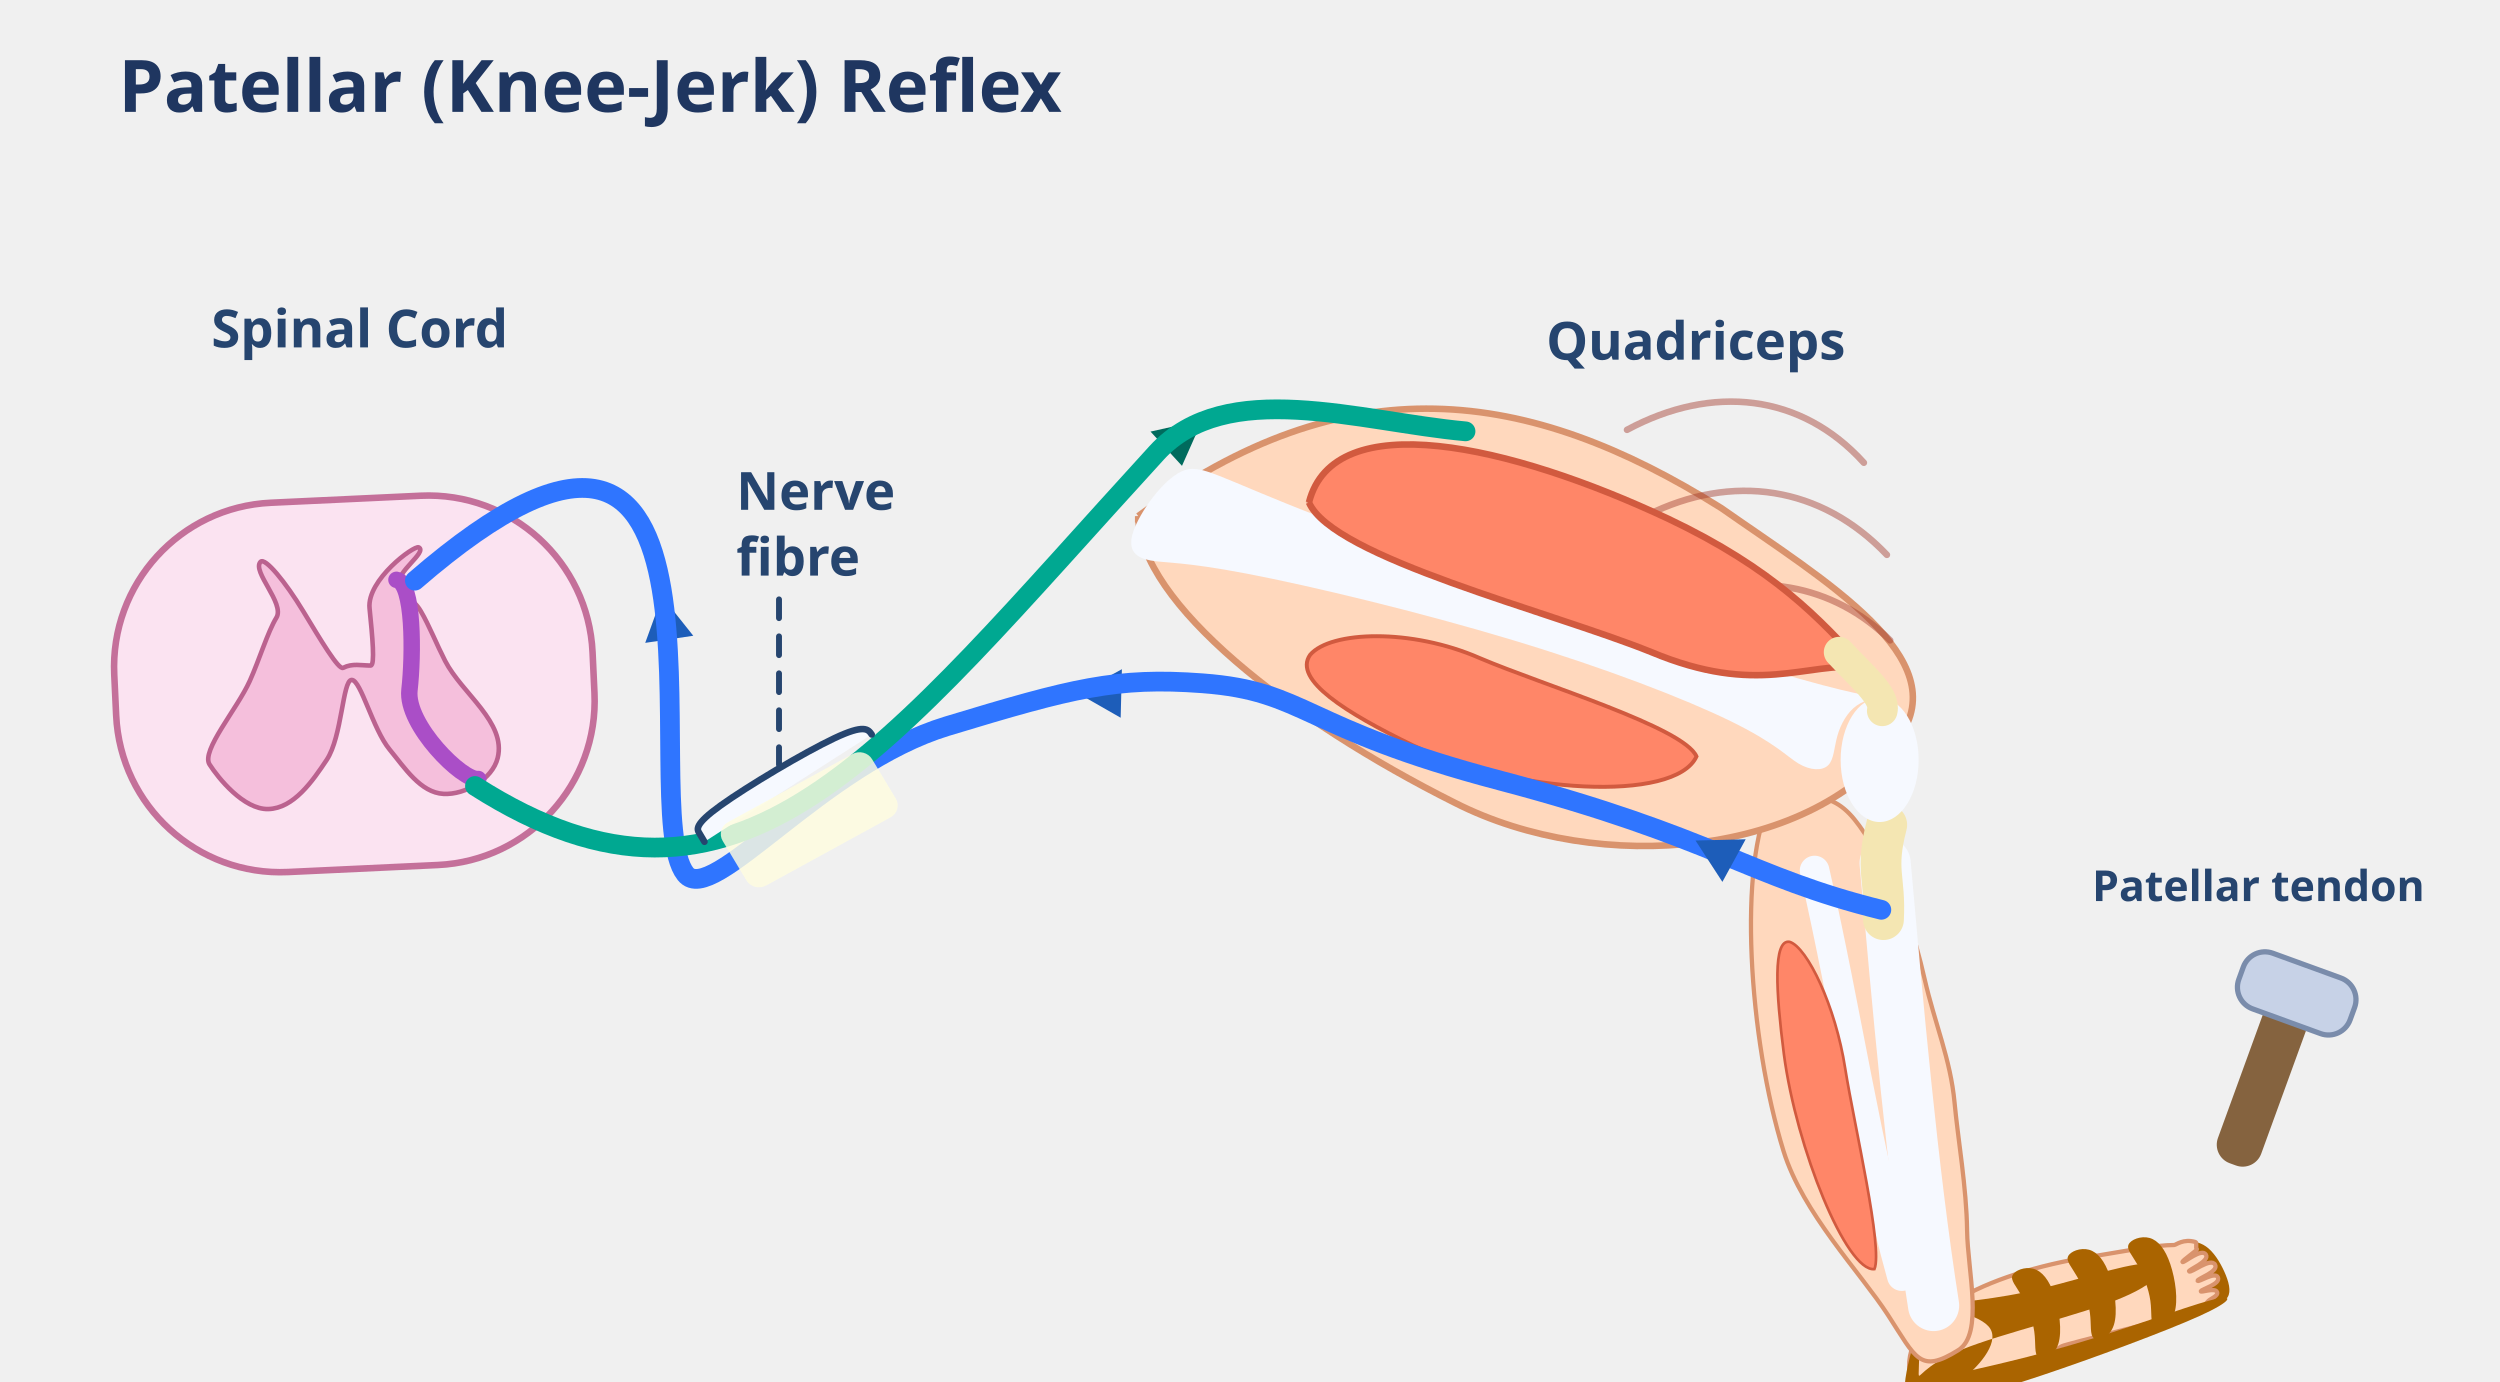
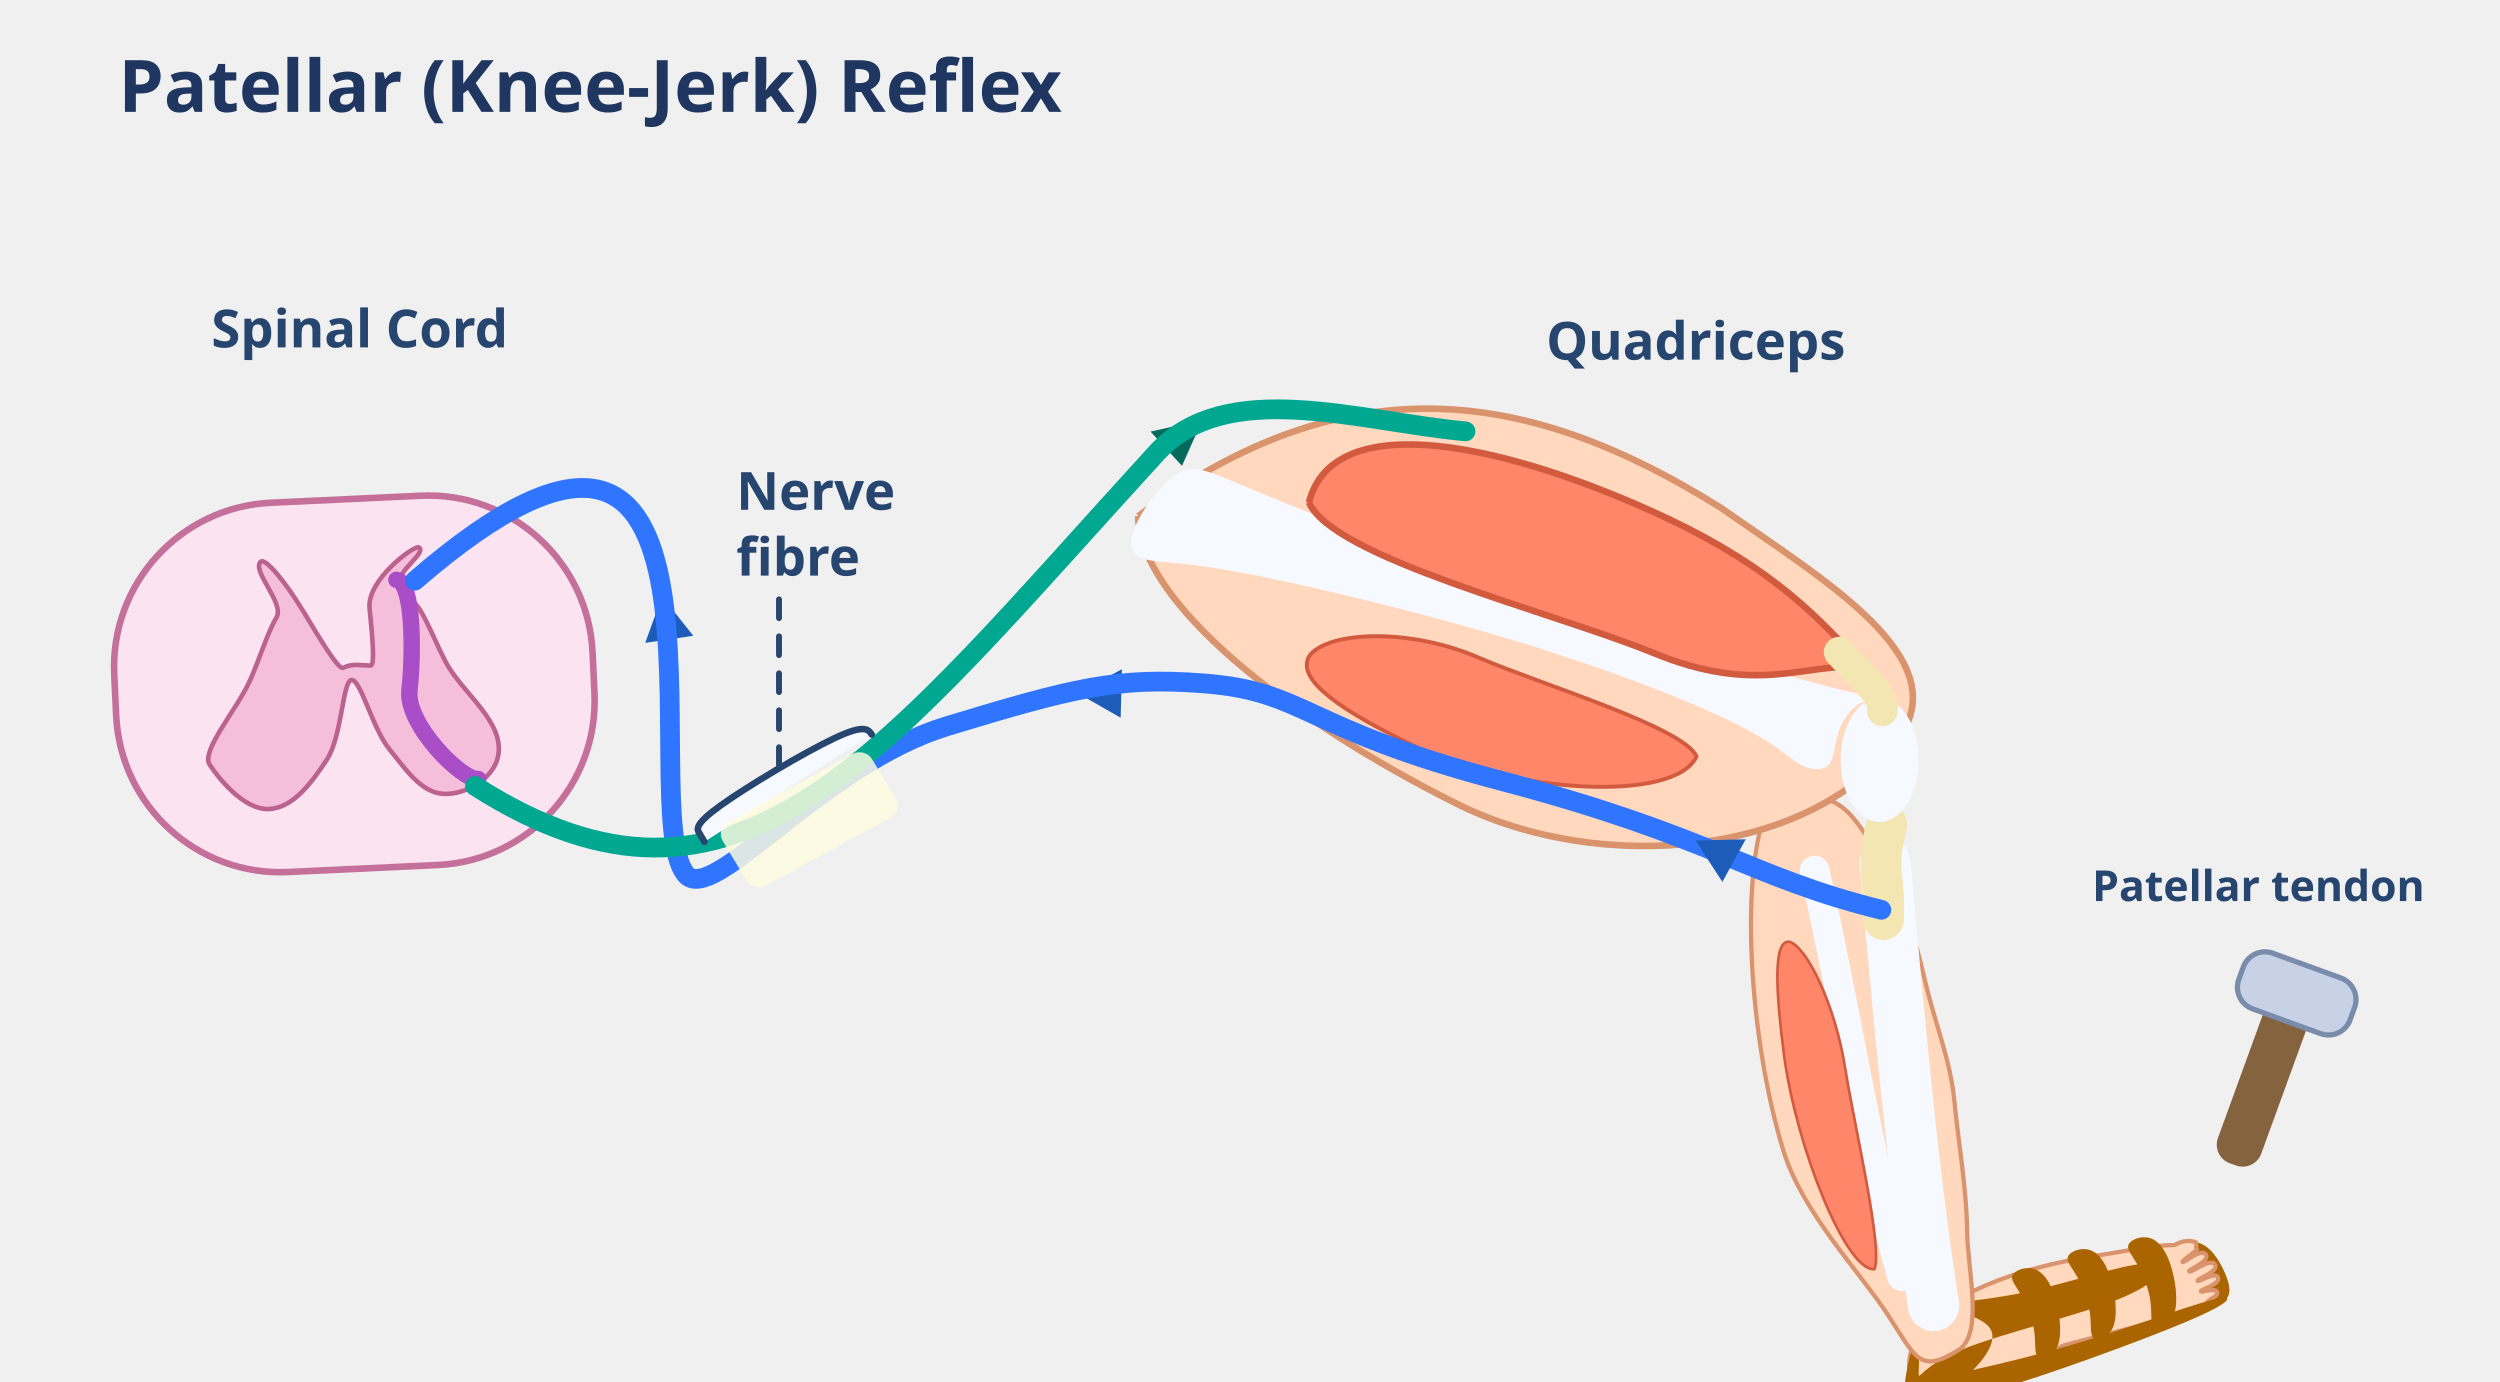
<svg xmlns="http://www.w3.org/2000/svg" id="reflexArcSvg" viewBox="0 0 760 420" aria-label="Simplified knee-jerk reflex arc diagram" version="1.1">
  <defs id="defs16">
    </defs>
  <style id="style1">
    .arc-bg {
      fill: #f8fbff;
    }

    .arc-limb {
      fill: #ffd8bd;
      stroke: #d9936d;
      stroke-width: 2;
    }

    .arc-muscle {
      fill: #ff8668;
      stroke: #d15a3f;
      stroke-width: 2;
-     }
- 
-     .arc-fibers {
-       fill: none;
-       stroke: rgba(162, 58, 45, 0.45);
-       stroke-width: 2;
-       stroke-linecap: round;
    }

    .arc-bone {
      stroke: #f6f9ff;
      stroke-width: 9;
      stroke-linecap: round;
      fill: none;
    }

    .arc-bone.femur {
      stroke-width: 11;
    }

    .arc-foot {
      fill: none;
      stroke: #f6f9ff;
      stroke-width: 8;
      stroke-linecap: round;
    }

    .arc-patella {
      fill: #fff0c8;
      stroke: #d89b2f;
      stroke-width: 2;
    }

    .arc-tendon {
      fill: none;
      stroke: #f4e6b2;
      stroke-width: 6;
      stroke-linecap: round;
    }

    .arc-tuberosity {
      fill: #f6f9ff;
      stroke: #8ca1cb;
      stroke-width: 1.4;
    }

    .arc-cord {
      fill: #fbe3f1;
      stroke: #c4709a;
      stroke-width: 2;
    }

    .arc-grey {
      fill: #f5bfdc;
      stroke: #bb628f;
      stroke-width: 1.4;
    }

    .arc-path {
      fill: none;
      stroke-width: 6;
      stroke-linecap: round;
      stroke-linejoin: round;
    }

    .arc-path.sensory {
      stroke: #2f75ff;
    }

    .arc-path.relay {
      stroke: #aa4ec7;
      stroke-width: 5;
    }

    .arc-path.motor {
      stroke: #00a891;
    }

    .arc-arrow {
      fill: #1d5db9;
    }

    .arc-caption {
      fill: #26456f;
      font-size: 16px;
      font-weight: 700;
      font-family: Outfit, "Segoe UI", sans-serif;
    }

    .arc-caption.small {
      font-size: 13px;
    }

    .arc-title {
      fill: #1f3660;
      font-size: 22px;
      font-weight: 800;
      font-family: Outfit, "Segoe UI", sans-serif;
    }

    .arc-hammer-handle {
      fill: #85633f;
    }

    .arc-hammer-head {
      fill: #c7d2e7;
      stroke: #7a8cab;
      stroke-width: 1.6;
    }

    #reflexImpulseDot {
      fill: #ffd24a;
      stroke: #ffffff;
      stroke-width: 2;
      opacity: 0;
      filter: drop-shadow(0 0 9px rgba(255, 190, 60, 0.95));
    }
  </style>
  <rect x="0" y="0" width="760" height="420" class="arc-bg" id="rect1" style="fill:#f8fbff;fill-opacity:0.023" />
  <g id="lowerLegGroup" transform="rotate(-1.393892,-56.12528,1409.499)">
    <path style="fill:#aa6400;fill-opacity:1;stroke-width:1.3;stroke-linecap:round;stroke-dashoffset:0.36" d="m 692.593,411.963 c -1.588,-3.272 -4.764,-9.816 -5.779,-13.216 -1.015,-3.4 0.13,-3.657 2.001,-3.673 1.871,-0.015 4.469,0.21 6.686,1.851 2.217,1.64 4.054,4.694 5.343,7.735 1.288,3.041 2.028,6.069 0.826,7.829 -1.202,1.76 -4.346,2.253 -5.917,2.5 -1.572,0.246 -1.572,0.246 -3.16,-3.026 z" id="path15" />
    <path d="m 605.096,436.529 c -5.447,-19.2 20.128,-32.01 52.235,-36.954 1.529,-0.202 2.995,-0.403 4.402,-0.599 1.406,-0.196 2.753,-0.388 4.043,-0.574 1.29,-0.185 2.525,-0.364 3.706,-0.535 5.26,-0.758 7.381,-1.026 9.309,-1.236 0.898,-0.098 1.753,-0.18 2.57,-0.244 0.817,-0.065 1.596,-0.111 2.34,-0.138 0.744,-0.027 1.453,-0.034 2.13,-0.018 0.516,0.012 2.814,-1.94 6.496,-0.747 0.521,0.169 -0.131,1.911 0.352,2.14 0.483,0.229 -4.893,3.557 -4.441,3.851 0.452,0.293 5.923,-4.243 7.159,-2.086 1.199,2.092 -5.668,4.534 -5.257,4.97 0.617,0.654 6.738,-4.251 7.973,-1.821 1.089,2.144 -5.567,4.09 -5.445,4.731 0.122,0.641 5.389,-2.81 6.2,-0.887 0.864,2.049 -4.996,3.444 -5.285,4.071 -0.289,0.627 4.377,-1.141 4.93,0.413 0.415,1.168 -2.059,1.968 -2.677,2.581 -0.618,0.613 -1.383,1.495 -2.134,2.101 -0.35,0.282 -2.235,0.791 -5.395,1.863 -1.064,0.361 -36.366,8.167 -37.393,8.75 -40.529,23.01 -43.329,11.21 -45.818,10.37 z" class="arc-limb" id="path1-0-7" style="fill:#ffd8bd;stroke:#d9936d;stroke-width:1.3;stroke-dasharray:none" />
    <path style="fill:#aa6400;fill-opacity:1;stroke-width:1.3;stroke-linecap:round;stroke-dashoffset:0.36" d="m 623.08,426.51 c 11.909,-4.739 34.834,-9.605 47.15,-14.632 12.316,-5.027 14.021,-10.216 7.226,-10.199 -6.795,0.017 -22.089,5.239 -35.508,7.847 -13.419,2.608 -24.96,2.602 -24.841,3.513 0.119,0.91 11.9,2.736 14.441,7.367 2.542,4.63 -4.156,12.065 -9.678,15.935 -5.522,3.87 -9.869,4.175 -12.539,3.999 -2.67,-0.176 -3.663,-0.834 -2.907,-5.542 0.756,-4.708 3.262,-13.466 4.047,-13.196 0.785,0.271 -0.149,9.571 -0.171,11.915 -0.022,2.344 0.869,-2.268 12.778,-7.007 z" id="path13" transform="matrix(1.041222,0.00100305,0.00100305,1.000024,-28.67602,-0.6977679)" />
    <path style="fill:#aa6400;fill-opacity:1;stroke-width:1.3;stroke-linecap:round;stroke-dashoffset:0.36" d="m 608.589,424.97 c 9.159,0.466 27.478,1.398 45.673,0.911 18.195,-0.488 36.265,-2.396 44.532,-2.438 8.267,-0.042 6.618,1.916 -4.291,3.783 -10.909,1.867 -34.532,4.234 -51.091,5.334 -16.559,1.1 -27.668,1.096 -38.777,1.091 -1.735,-3.049 -3.47,-6.098 -4.338,-7.623 -0.868,-1.525 -0.868,-1.525 8.292,-1.058 z" id="path14" transform="rotate(-13.27063,654.0829,429.1295)" />
    <path style="fill:#aa6400;fill-opacity:1;stroke-width:1.3;stroke-linecap:round;stroke-dashoffset:0.36" d="m 642.663,421.522 c 0.424,3.71 -0.27,6.879 1.093,7.889 1.363,1.01 4.782,-0.141 6.109,-3.962 1.326,-3.822 0.559,-10.315 -0.87,-14.924 -1.43,-4.608 -3.522,-7.331 -6.123,-8.114 -2.602,-0.783 -5.713,0.375 -6.417,1.848 -0.704,1.473 1,3.262 2.622,6.282 1.622,3.02 3.163,7.271 3.587,10.981 z" id="path16" />
    <path style="fill:#aa6400;fill-opacity:1;stroke-width:1.3;stroke-linecap:round;stroke-dashoffset:0.36" d="m 642.663,421.522 c 0.424,3.71 -0.27,6.879 1.093,7.889 1.363,1.01 4.782,-0.141 6.109,-3.962 1.326,-3.822 0.559,-10.315 -0.87,-14.924 -1.43,-4.608 -3.522,-7.331 -6.123,-8.114 -2.602,-0.783 -5.713,0.375 -6.417,1.848 -0.704,1.473 1,3.262 2.622,6.282 1.622,3.02 3.163,7.271 3.587,10.981 z" id="path16-8" transform="translate(17.03374,-5.371139)" />
    <path style="fill:#aa6400;fill-opacity:1;stroke-width:1.3;stroke-linecap:round;stroke-dashoffset:0.36" d="m 642.663,421.522 c 0.424,3.71 -0.27,6.879 1.093,7.889 1.363,1.01 4.782,-0.141 6.109,-3.962 1.326,-3.822 0.559,-10.315 -0.87,-14.924 -1.43,-4.608 -3.522,-7.331 -6.123,-8.114 -2.602,-0.783 -5.713,0.375 -6.417,1.848 -0.704,1.473 1,3.262 2.622,6.282 1.622,3.02 3.163,7.271 3.587,10.981 z" id="path16-8-2" transform="translate(35.50618,-8.510951)" />
    <path d="m 538.562,242.691 c 20.252,-2.443 22.781,1.123 33.751,19.516 5.485,9.197 9.651,21.781 12.748,35.339 3.097,13.557 7.905,24.514 9.118,37.601 1.031,11.131 3.659,25.909 3.819,38.956 0.149,12.143 5.126,31.45 -2.663,36.336 -11.684,7.328 -12.826,2.514 -21.373,-10.641 -8.547,-13.155 -25.933,-31.033 -31.767,-49.855 -10.591,-34.167 -14.019,-87.711 -3.633,-107.252 z" class="arc-limb" id="path1-0" style="fill:#ffd8bd;stroke:#d9936d;stroke-width:1.3" transform="rotate(1.393892,-56.12528,1409.499)" />
    <path d="m 579.301,279.759 c 8.97,44.458 13.556,84.358 23.517,123.915" class="arc-bone tibia" id="path6" />
    <path d="m 600.796,278.021 c 2.683,41.729 5.926,93.061 11.456,134.821" class="arc-bone fibula" id="path7" style="stroke-width:15.553;stroke-dasharray:none" />
    <path d="m 601.57,266.415 c -4,14 -0.697,15.78 -1.697,28.78" class="arc-tendon" id="path9" style="stroke-width:12.4;stroke-dasharray:none" />
    <path d="m 569.833,385.812 c -8.499,0.947 -23.774,-36.783 -27.519,-65.309 -2.438,-18.947 -3.406,-35.051 1.734,-34.184 5.343,1.646 13.961,19.514 16.895,38.526 2.877,17.876 11.524,54.542 8.89,60.967 z" class="arc-muscle" id="path2-0-9" style="fill:#ff8668;stroke:#d15a3f;stroke-width:0.821" transform="rotate(1.393892,-56.12528,1409.499)" />
  </g>
  <g id="reflexHammer" class="arc-hammer" transform="translate(-15.22258,41.49272)">
    <rect x="752.024" y="2.264" width="14" height="54" rx="6" class="arc-hammer-handle" transform="rotate(20)" id="rect9" />
    <rect x="741.496" y="-8.208" width="36" height="18" rx="7" class="arc-hammer-head" transform="rotate(20)" id="rect10" />
  </g>
  <rect x="156.526" y="-170.649" width="112.383" height="145.565" rx="50" class="arc-cord" id="rect11" transform="rotate(87.31457)" />
  <path d="m 75.939,206.992 c 2.86,-6.34 5.458,-14.921 8.093,-19.234 2.635,-4.312 -7.551,-14.088 -4.825,-16.963 1.363,-1.438 7.584,6.131 12.963,15.009 5.38,8.877 10.766,17.934 12.153,17.216 2.775,-1.438 5.564,-0.695 8.346,-0.695 1.391,0 0.535,-8.799 -0.326,-17.419 -0.861,-8.62 13.585,-19.226 14.957,-18.508 2.744,1.438 -7.274,7.714 -5.888,11.38 1.797,4.753 3.977,3.724 6.518,8.037 2.541,4.312 4.821,10.114 7.385,15.094 5.123,9.949 18.682,18.667 15.976,29.525 -1.589,6.376 -9.857,11.238 -16.42,10.907 -7.066,-0.356 -11.898,-8.011 -16.409,-13.462 -5.127,-6.195 -8.762,-21.182 -11.544,-21.182 -2.781,0 -2.901,17.246 -7.607,24.315 -4.288,6.441 -10.03,14.752 -17.766,14.942 -7.472,0.184 -15.214,-9.448 -17.848,-13.573 -2.635,-4.125 8.378,-16.824 12.241,-25.388 z" class="arc-grey" id="path11" />
  <path id="relayImpulsePath" d="m 120.522,176.266 c 5.308,0.706 5.154,22.92 3.957,33.5 -1.196,10.581 16.222,27.764 20.902,27.045" class="arc-path relay" />
  <circle id="reflexImpulseDot" cx="556.612" cy="287.668" r="6" />
  <polygon points="476,198 463,190 463,205 " class="arc-arrow" id="polygon12-2" transform="rotate(19.88528,356.8668,-560.9325)" style="fill:#1d5db9" />
  <polygon points="476,198 463,190 463,205 " class="arc-arrow" id="polygon12-2-3" transform="rotate(-60.25258,413.2117,316.9911)" style="fill:#1d5db9" />
  <text x="636.011" y="273.924" class="arc-caption small" id="text13">Patellar tendon</text>
  <text x="64.243" y="105.606" class="arc-caption" id="text15">Spinal Cord</text>
  <text x="36" y="34" class="arc-title" id="text16">Patellar (Knee-Jerk) Reflex</text>
  <polygon points="405,206 407,220 420,212 " class="arc-arrow" id="polygon11" transform="rotate(-34.45078,256.7553,257.6978)" style="fill:#006b5d;fill-opacity:0.998" />
  <g id="g12">
    <path d="m 346.017,156.898 c 63.295,-46.778 118.257,-39.448 177.249,-2.447 31.726,22.23 71.238,45.537 54.1,69.76 -25.707,36.334 -91.194,42.173 -135.074,19.845 -50.078,-25.085 -95.805,-60.723 -96.275,-87.159 z" class="arc-limb" id="path1" />
    <path d="m 515.735,229.962 c -6.508,14.203 -55.844,11.228 -86.339,-3.432 -20.212,-9.816 -36.428,-19.917 -31.118,-27.464 6.231,-7.309 30.802,-8.101 51.509,0.972 19.572,8.344 62.112,21.092 65.948,29.924 z" class="arc-muscle" id="path2-0" style="fill:#ff8668;stroke:#d15a3f;stroke-width:1.203" />
-     <path d="m 494.612,130.668 c 26,-14 53,-11 72,10" class="arc-fibers" id="path3" />
-     <path d="m 500.612,156.668 c 26,-13 53,-9 73,12" class="arc-fibers" id="path4" />
-     <path d="m 508.612,183.668 c 24,-11 49,-6 66,11" class="arc-fibers" id="path5" />
    <ellipse cx="571.409" cy="231.018" class="arc-patella" id="circle5" rx="11.858" ry="18.877" style="fill:#f6f9ff;fill-opacity:1;stroke:#c7d2e7;stroke-opacity:0" />
    <text x="470.054" y="109.336" class="arc-caption" id="text12">Quadriceps</text>
    <path style="display:inline;opacity:1;fill:#f6f9ff;fill-opacity:1;stroke:none;stroke-width:1.8;stroke-linecap:round;stroke-dasharray:5.4, 5.4;stroke-dashoffset:0.36;stroke-opacity:1" d="M 526.41,200.192 C 493.071,189.788 433.802,169.611 401.802,157.316 369.803,145.021 365.074,140.607 359.242,143.287 c -5.832,2.68 -12.768,12.453 -14.738,18.364 -1.97,5.911 1.025,7.96 5.359,8.749 4.335,0.788 10.01,0.315 29.32,4.02 19.31,3.704 52.254,11.586 80.707,20.177 28.453,8.591 52.412,17.891 66.126,24.59 13.714,6.699 17.182,10.798 20.729,12.926 3.547,2.128 7.172,2.286 8.985,0.552 1.813,-1.734 1.813,-5.359 2.837,-8.985 1.025,-3.626 3.074,-7.251 5.911,-9.221 2.837,-1.97 6.463,-2.286 4.571,-2.759 -1.892,-0.473 -9.3,-1.103 -42.639,-11.507 z" id="path12" />
  </g>
  <path id="sensoryImpulsePath" d="m 571.927,276.58 c -40.63,-10.057 -50.526,-22.046 -115.902,-39.294 -60.433,-15.944 -58.839,-27.199 -90.481,-29.569 -26.167,-1.96 -39.5,1.48 -77.635,13.033 -38.135,11.554 -71.549,55.004 -79.52,44.939 -15.943,-20.129 23.961,-181.188 -82.266,-89.169" class="arc-path sensory" />
  <polygon points="463,205 476,198 463,190 " class="arc-arrow" id="polygon12" transform="rotate(-33.04599,599.6465,134.393)" />
  <path id="motorImpulsePath" d="m 144.391,238.938 c 80.536,51.466 123.635,-9.954 207.25,-101.291 21.182,-23.138 61.443,-9.469 93.881,-6.519" class="arc-path motor" />
  <g id="g13">
    <text x="223.842" y="154.973" class="arc-caption" id="text12-6" style="font-weight:700;font-size:16px;font-family:Outfit, 'Segoe UI', sans-serif;fill:#26456f">
      <tspan id="tspan1" x="223.842" y="154.973">Nerve</tspan>
      <tspan id="tspan2" x="223.842" y="174.973">fibre</tspan>
    </text>
    <path style="fill:#f6f9ff;fill-opacity:1;stroke:#26456f;stroke-width:2;stroke-linecap:round;stroke-dasharray:none;stroke-opacity:1" d="m 270.628,219.64 c -0.37,-1.899 -0.741,-3.799 -10.873,-3.472 -10.132,0.327 -30.026,2.88 -39.827,5.013 -9.801,2.133 -9.509,3.846 -9.314,5.14 0.195,1.294 0.292,2.168 0.389,3.042" id="path8" transform="rotate(-23.41071,276.6159,235.0316)" />
    <rect style="opacity:0.827;fill:#fffddf;fill-opacity:1;stroke:#26456f;stroke-width:0;stroke-linecap:round;stroke-dasharray:none;stroke-opacity:1" id="rect8" width="51.762" height="22.466" x="56.477" y="325.801" rx="4.336" ry="4.234" transform="matrix(0.8770547,-0.4803905,0.5156154,0.8568202,0,0)" />
    <path style="opacity:1;fill:none;fill-opacity:0.493;stroke:#26456f;stroke-width:1.8;stroke-linecap:round;stroke-dasharray:5.4, 5.4;stroke-dashoffset:0.36;stroke-opacity:1" d="m 236.818,230.456 c 0,-16.259 0,-32.518 0,-48.777" id="path10" transform="matrix(1,0,0,1.040799,0,-7.397481)" />
  </g>
  <path d="m 397.927,152.742 c 7.498,-29.653 61.051,-17.676 109.282,4.99 31.983,15.22 46.034,30.256 59.403,45.11 -17.937,-1.666 -32.059,9.012 -64.667,-4.625 -30.784,-12.427 -96.824,-28.718 -104.018,-45.476 z" class="arc-muscle" id="path2" />
  <path d="m 559.089,198.252 c 6.901,7.482 14.217,13.295 13.114,17.843" class="arc-tendon" id="path9-0" style="fill:none;stroke:#f4e6b2;stroke-width:9.306;stroke-linecap:round;stroke-dasharray:none" />
</svg>
